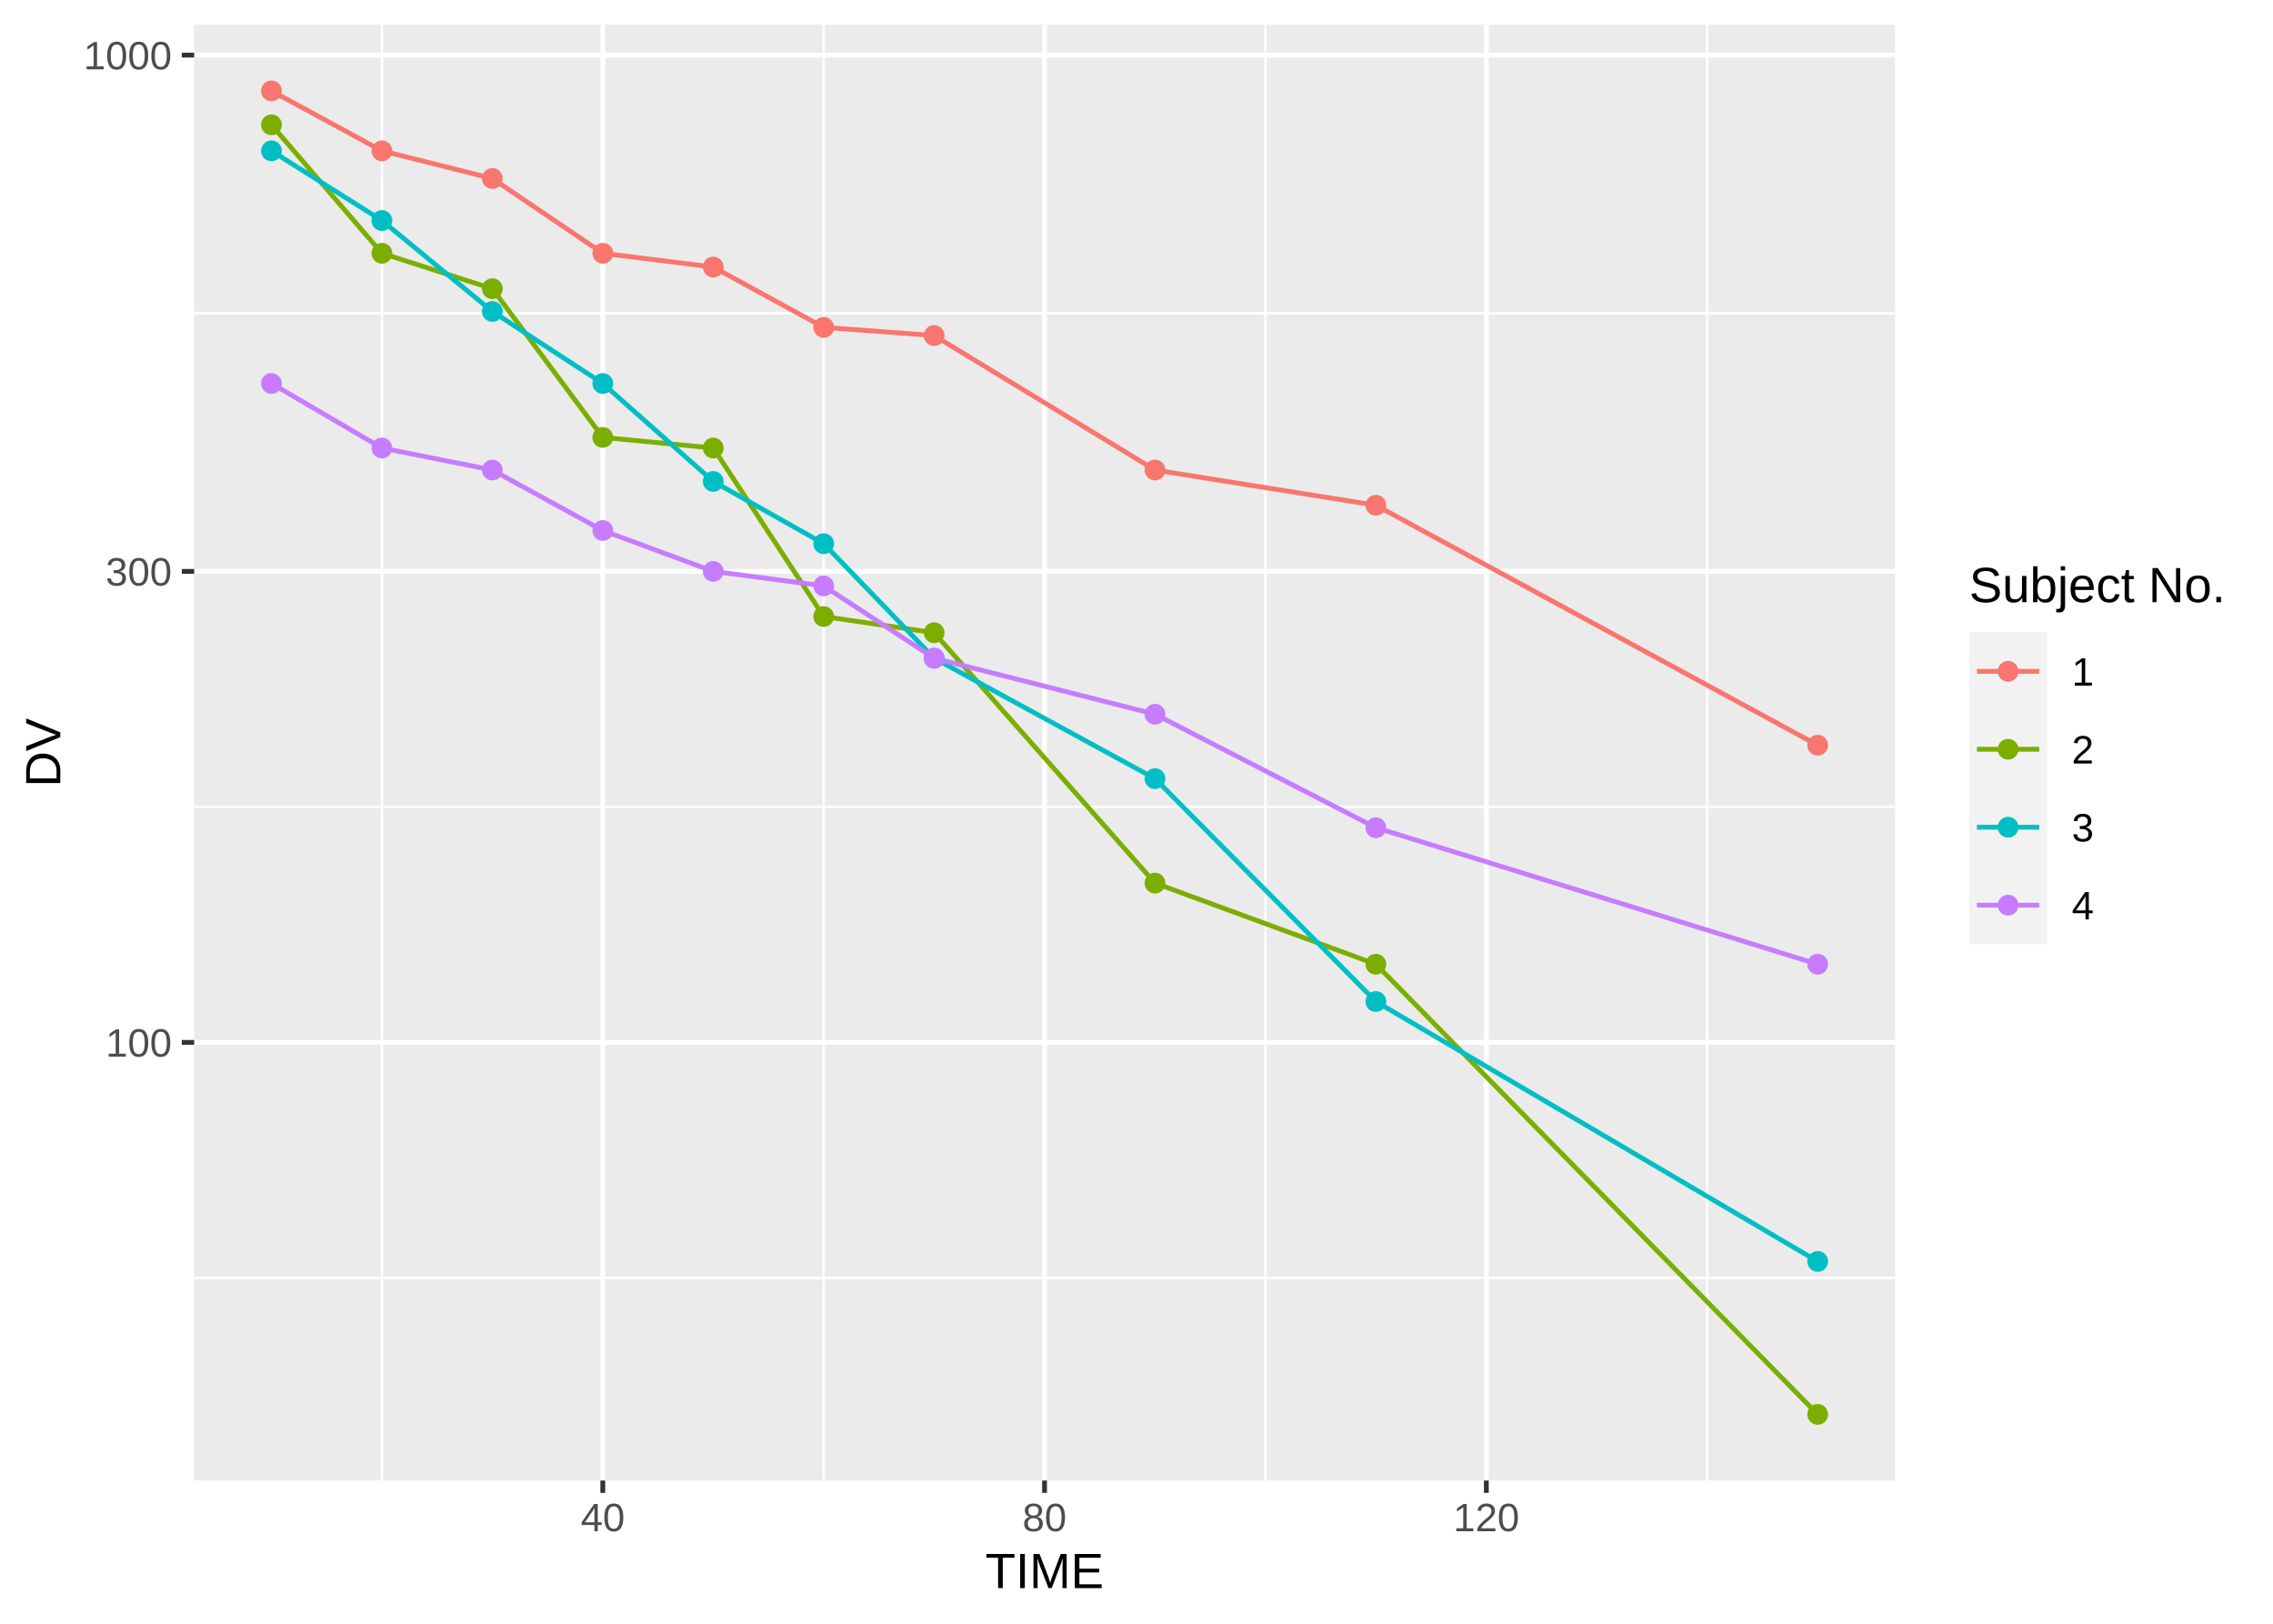
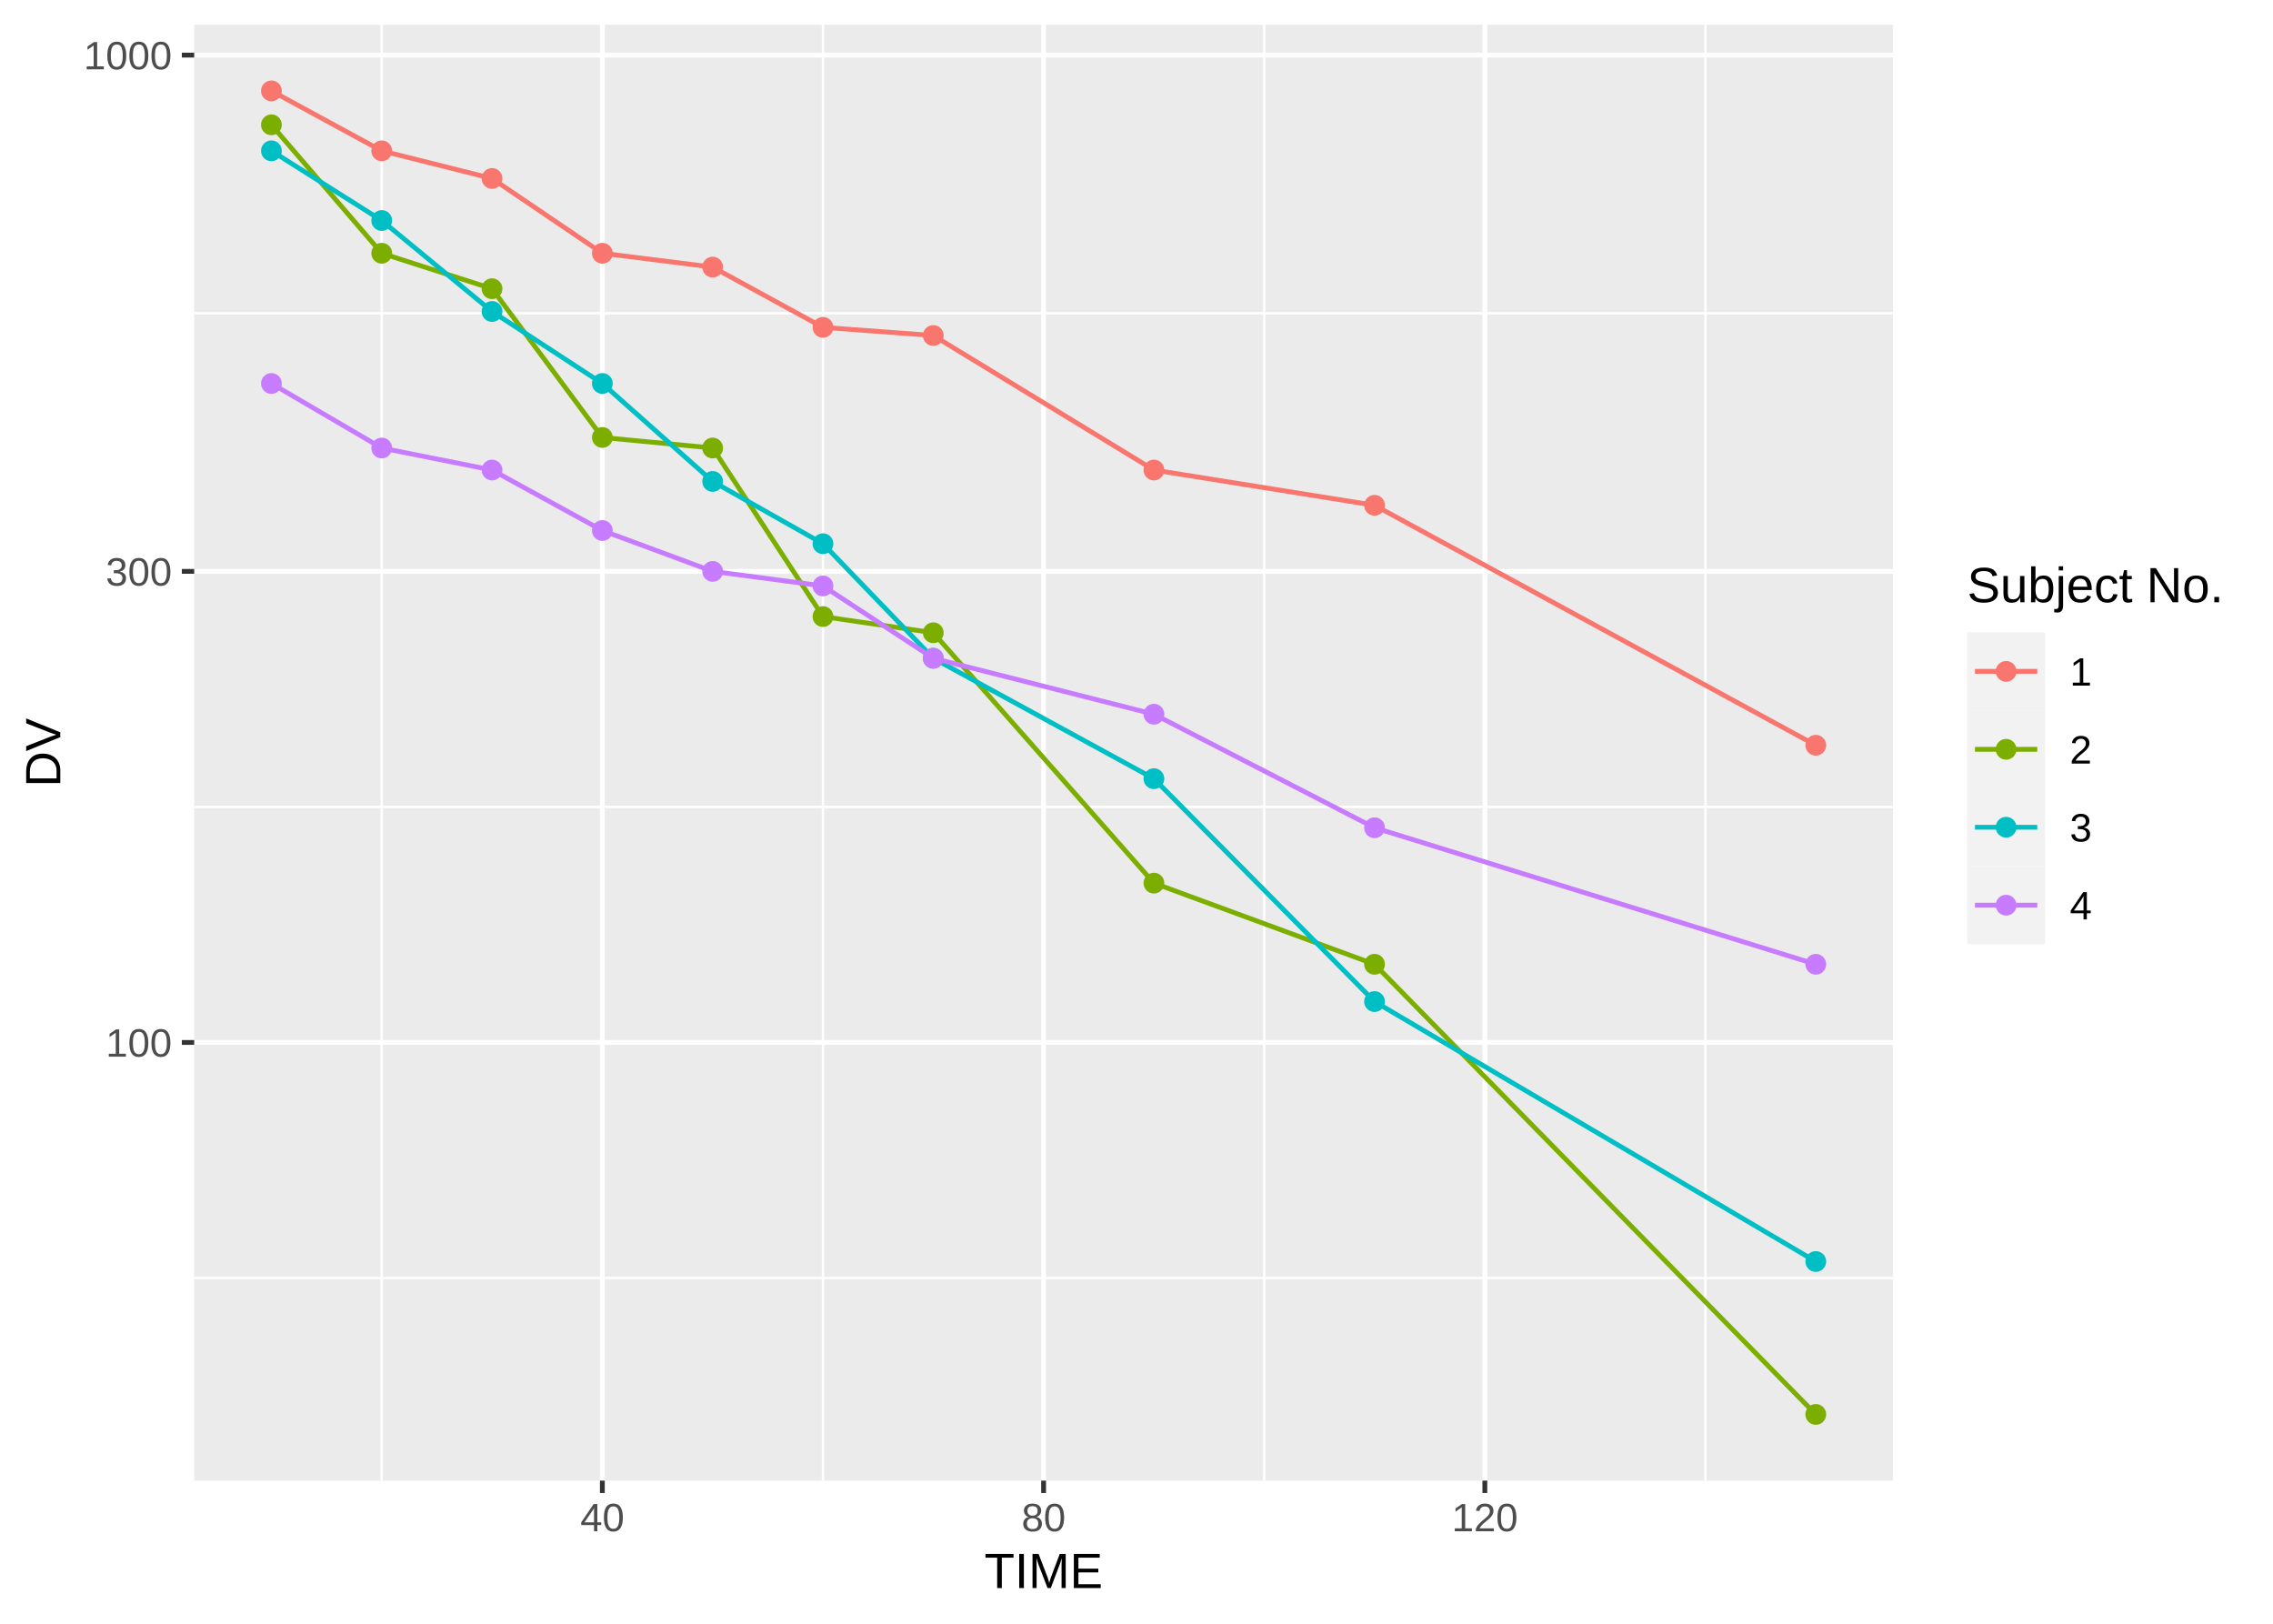
<svg xmlns="http://www.w3.org/2000/svg" class="svglite" width="504.00pt" height="360.00pt" viewBox="0 0 504.00 360.00">
  <defs>
    <style type="text/css">
    .svglite line, .svglite polyline, .svglite polygon, .svglite path, .svglite rect, .svglite circle {
      fill: none;
      stroke: #000000;
      stroke-linecap: round;
      stroke-linejoin: round;
      stroke-miterlimit: 10.00;
    }
    .svglite text {
      white-space: pre;
    }
  </style>
  </defs>
  <rect width="100%" height="100%" style="stroke: none; fill: #FFFFFF;" />
  <defs>
    <clipPath id="cpMC4wMHw1MDQuMDB8MC4wMHwzNjAuMDA=">
      <rect x="0.00" y="0.00" width="504.00" height="360.00" />
    </clipPath>
  </defs>
  <g clip-path="url(#cpMC4wMHw1MDQuMDB8MC4wMHwzNjAuMDA=)">
    <rect x="0.00" y="0.00" width="504.00" height="360.00" style="stroke-width: 1.07; stroke: #FFFFFF; fill: #FFFFFF;" />
  </g>
  <defs>
-     <clipPath id="cpNDMuMDV8NDIwLjE4fDUuNDh8MzI4LjI1">
-       <rect x="43.05" y="5.48" width="377.14" height="322.77" />
+     <clipPath id="cpNDMuMDZ8NDE5Ljc0fDUuNDh8MzI4LjI3">
+       <rect x="43.06" y="5.48" width="376.68" height="322.79" />
    </clipPath>
  </defs>
-   <g clip-path="url(#cpNDMuMDV8NDIwLjE4fDUuNDh8MzI4LjI1)">
-     <rect x="43.05" y="5.48" width="377.14" height="322.77" style="stroke-width: 1.07; stroke: none; fill: #EBEBEB;" />
-     <polyline points="43.05,283.33 420.18,283.33 " style="stroke-width: 0.53; stroke: #FFFFFF; stroke-linecap: butt;" />
-     <polyline points="43.05,178.89 420.18,178.89 " style="stroke-width: 0.53; stroke: #FFFFFF; stroke-linecap: butt;" />
-     <polyline points="43.05,69.45 420.18,69.45 " style="stroke-width: 0.53; stroke: #FFFFFF; stroke-linecap: butt;" />
-     <polyline points="84.68,328.25 84.68,5.48 " style="stroke-width: 0.53; stroke: #FFFFFF; stroke-linecap: butt;" />
-     <polyline points="182.64,328.25 182.64,5.48 " style="stroke-width: 0.53; stroke: #FFFFFF; stroke-linecap: butt;" />
-     <polyline points="280.59,328.25 280.59,5.48 " style="stroke-width: 0.53; stroke: #FFFFFF; stroke-linecap: butt;" />
-     <polyline points="378.55,328.25 378.55,5.48 " style="stroke-width: 0.53; stroke: #FFFFFF; stroke-linecap: butt;" />
-     <polyline points="43.05,231.11 420.18,231.11 " style="stroke-width: 1.07; stroke: #FFFFFF; stroke-linecap: butt;" />
-     <polyline points="43.05,126.68 420.18,126.68 " style="stroke-width: 1.07; stroke: #FFFFFF; stroke-linecap: butt;" />
-     <polyline points="43.05,12.22 420.18,12.22 " style="stroke-width: 1.07; stroke: #FFFFFF; stroke-linecap: butt;" />
-     <polyline points="133.66,328.25 133.66,5.48 " style="stroke-width: 1.07; stroke: #FFFFFF; stroke-linecap: butt;" />
-     <polyline points="231.61,328.25 231.61,5.48 " style="stroke-width: 1.07; stroke: #FFFFFF; stroke-linecap: butt;" />
-     <polyline points="329.57,328.25 329.57,5.48 " style="stroke-width: 1.07; stroke: #FFFFFF; stroke-linecap: butt;" />
-     <polyline points="60.19,20.15 84.68,33.44 109.17,39.57 133.66,56.15 158.15,59.21 182.64,72.58 207.13,74.39 256.10,104.21 305.08,112.02 403.04,165.22 " style="stroke-width: 1.07; stroke: #F8766D; stroke-linecap: butt;" />
-     <polyline points="60.19,27.67 84.68,56.15 109.17,64.01 133.66,96.98 158.15,99.33 182.64,136.69 207.13,140.28 256.10,195.79 305.08,213.78 403.04,313.58 " style="stroke-width: 1.07; stroke: #7CAE00; stroke-linecap: butt;" />
-     <polyline points="60.19,33.44 84.68,48.89 109.17,69.06 133.66,85.02 158.15,106.74 182.64,120.54 207.13,145.93 256.10,172.63 305.08,222.05 403.04,279.67 " style="stroke-width: 1.07; stroke: #00BFC4; stroke-linecap: butt;" />
-     <polyline points="60.19,85.02 84.68,99.33 109.17,104.21 133.66,117.62 158.15,126.68 182.64,129.90 207.13,145.93 256.10,158.35 305.08,183.51 403.04,213.78 " style="stroke-width: 1.07; stroke: #C77CFF; stroke-linecap: butt;" />
-     <circle cx="60.19" cy="20.15" r="1.95" style="stroke-width: 0.71; stroke: #F8766D; fill: #F8766D;" />
-     <circle cx="84.68" cy="33.44" r="1.95" style="stroke-width: 0.71; stroke: #F8766D; fill: #F8766D;" />
-     <circle cx="109.17" cy="39.57" r="1.95" style="stroke-width: 0.71; stroke: #F8766D; fill: #F8766D;" />
-     <circle cx="133.66" cy="56.15" r="1.95" style="stroke-width: 0.71; stroke: #F8766D; fill: #F8766D;" />
-     <circle cx="158.15" cy="59.21" r="1.95" style="stroke-width: 0.71; stroke: #F8766D; fill: #F8766D;" />
-     <circle cx="182.64" cy="72.58" r="1.95" style="stroke-width: 0.71; stroke: #F8766D; fill: #F8766D;" />
-     <circle cx="207.13" cy="74.39" r="1.95" style="stroke-width: 0.71; stroke: #F8766D; fill: #F8766D;" />
-     <circle cx="256.10" cy="104.21" r="1.95" style="stroke-width: 0.71; stroke: #F8766D; fill: #F8766D;" />
-     <circle cx="305.08" cy="112.02" r="1.95" style="stroke-width: 0.71; stroke: #F8766D; fill: #F8766D;" />
-     <circle cx="403.04" cy="165.22" r="1.95" style="stroke-width: 0.71; stroke: #F8766D; fill: #F8766D;" />
-     <circle cx="60.19" cy="27.67" r="1.95" style="stroke-width: 0.71; stroke: #7CAE00; fill: #7CAE00;" />
-     <circle cx="84.68" cy="56.15" r="1.95" style="stroke-width: 0.71; stroke: #7CAE00; fill: #7CAE00;" />
-     <circle cx="109.17" cy="64.01" r="1.95" style="stroke-width: 0.71; stroke: #7CAE00; fill: #7CAE00;" />
-     <circle cx="133.66" cy="96.98" r="1.95" style="stroke-width: 0.71; stroke: #7CAE00; fill: #7CAE00;" />
-     <circle cx="158.15" cy="99.33" r="1.95" style="stroke-width: 0.71; stroke: #7CAE00; fill: #7CAE00;" />
-     <circle cx="182.64" cy="136.69" r="1.95" style="stroke-width: 0.71; stroke: #7CAE00; fill: #7CAE00;" />
-     <circle cx="207.13" cy="140.28" r="1.95" style="stroke-width: 0.71; stroke: #7CAE00; fill: #7CAE00;" />
-     <circle cx="256.10" cy="195.79" r="1.95" style="stroke-width: 0.71; stroke: #7CAE00; fill: #7CAE00;" />
-     <circle cx="305.08" cy="213.78" r="1.95" style="stroke-width: 0.71; stroke: #7CAE00; fill: #7CAE00;" />
-     <circle cx="403.04" cy="313.58" r="1.95" style="stroke-width: 0.71; stroke: #7CAE00; fill: #7CAE00;" />
-     <circle cx="60.19" cy="33.44" r="1.95" style="stroke-width: 0.71; stroke: #00BFC4; fill: #00BFC4;" />
-     <circle cx="84.68" cy="48.89" r="1.95" style="stroke-width: 0.71; stroke: #00BFC4; fill: #00BFC4;" />
-     <circle cx="109.17" cy="69.06" r="1.95" style="stroke-width: 0.71; stroke: #00BFC4; fill: #00BFC4;" />
-     <circle cx="133.66" cy="85.02" r="1.95" style="stroke-width: 0.71; stroke: #00BFC4; fill: #00BFC4;" />
-     <circle cx="158.15" cy="106.74" r="1.95" style="stroke-width: 0.71; stroke: #00BFC4; fill: #00BFC4;" />
-     <circle cx="182.64" cy="120.54" r="1.95" style="stroke-width: 0.71; stroke: #00BFC4; fill: #00BFC4;" />
-     <circle cx="207.13" cy="145.93" r="1.95" style="stroke-width: 0.71; stroke: #00BFC4; fill: #00BFC4;" />
-     <circle cx="256.10" cy="172.63" r="1.95" style="stroke-width: 0.71; stroke: #00BFC4; fill: #00BFC4;" />
-     <circle cx="305.08" cy="222.05" r="1.95" style="stroke-width: 0.71; stroke: #00BFC4; fill: #00BFC4;" />
-     <circle cx="403.04" cy="279.67" r="1.95" style="stroke-width: 0.71; stroke: #00BFC4; fill: #00BFC4;" />
-     <circle cx="60.19" cy="85.02" r="1.95" style="stroke-width: 0.71; stroke: #C77CFF; fill: #C77CFF;" />
-     <circle cx="84.68" cy="99.33" r="1.95" style="stroke-width: 0.71; stroke: #C77CFF; fill: #C77CFF;" />
-     <circle cx="109.17" cy="104.21" r="1.95" style="stroke-width: 0.71; stroke: #C77CFF; fill: #C77CFF;" />
-     <circle cx="133.66" cy="117.62" r="1.95" style="stroke-width: 0.71; stroke: #C77CFF; fill: #C77CFF;" />
-     <circle cx="158.15" cy="126.68" r="1.95" style="stroke-width: 0.71; stroke: #C77CFF; fill: #C77CFF;" />
-     <circle cx="182.64" cy="129.90" r="1.95" style="stroke-width: 0.71; stroke: #C77CFF; fill: #C77CFF;" />
-     <circle cx="207.13" cy="145.93" r="1.95" style="stroke-width: 0.71; stroke: #C77CFF; fill: #C77CFF;" />
-     <circle cx="256.10" cy="158.35" r="1.95" style="stroke-width: 0.71; stroke: #C77CFF; fill: #C77CFF;" />
-     <circle cx="305.08" cy="183.51" r="1.95" style="stroke-width: 0.71; stroke: #C77CFF; fill: #C77CFF;" />
-     <circle cx="403.04" cy="213.78" r="1.95" style="stroke-width: 0.71; stroke: #C77CFF; fill: #C77CFF;" />
+   <g clip-path="url(#cpNDMuMDZ8NDE5Ljc0fDUuNDh8MzI4LjI3)">
+     <rect x="43.06" y="5.48" width="376.68" height="322.79" style="stroke-width: 1.07; stroke: none; fill: #EBEBEB;" />
+     <polyline points="43.06,283.34 419.74,283.34 " style="stroke-width: 0.53; stroke: #FFFFFF; stroke-linecap: butt;" />
+     <polyline points="43.06,178.90 419.74,178.90 " style="stroke-width: 0.53; stroke: #FFFFFF; stroke-linecap: butt;" />
+     <polyline points="43.06,69.45 419.74,69.45 " style="stroke-width: 0.53; stroke: #FFFFFF; stroke-linecap: butt;" />
+     <polyline points="84.64,328.27 84.64,5.48 " style="stroke-width: 0.53; stroke: #FFFFFF; stroke-linecap: butt;" />
+     <polyline points="182.48,328.27 182.48,5.48 " style="stroke-width: 0.53; stroke: #FFFFFF; stroke-linecap: butt;" />
+     <polyline points="280.32,328.27 280.32,5.48 " style="stroke-width: 0.53; stroke: #FFFFFF; stroke-linecap: butt;" />
+     <polyline points="378.16,328.27 378.16,5.48 " style="stroke-width: 0.53; stroke: #FFFFFF; stroke-linecap: butt;" />
+     <polyline points="43.06,231.12 419.74,231.12 " style="stroke-width: 1.07; stroke: #FFFFFF; stroke-linecap: butt;" />
+     <polyline points="43.06,126.68 419.74,126.68 " style="stroke-width: 1.07; stroke: #FFFFFF; stroke-linecap: butt;" />
+     <polyline points="43.06,12.22 419.74,12.22 " style="stroke-width: 1.07; stroke: #FFFFFF; stroke-linecap: butt;" />
+     <polyline points="133.56,328.27 133.56,5.48 " style="stroke-width: 1.07; stroke: #FFFFFF; stroke-linecap: butt;" />
+     <polyline points="231.40,328.27 231.40,5.48 " style="stroke-width: 1.07; stroke: #FFFFFF; stroke-linecap: butt;" />
+     <polyline points="329.24,328.27 329.24,5.48 " style="stroke-width: 1.07; stroke: #FFFFFF; stroke-linecap: butt;" />
+     <polyline points="60.18,20.15 84.64,33.44 109.10,39.57 133.56,56.15 158.02,59.22 182.48,72.58 206.94,74.39 255.86,104.21 304.78,112.03 402.62,165.23 " style="stroke-width: 1.07; stroke: #F8766D; stroke-linecap: butt;" />
+     <polyline points="60.18,27.67 84.64,56.15 109.10,64.01 133.56,96.99 158.02,99.33 182.48,136.70 206.94,140.29 255.86,195.80 304.78,213.79 402.62,313.59 " style="stroke-width: 1.07; stroke: #7CAE00; stroke-linecap: butt;" />
+     <polyline points="60.18,33.44 84.64,48.89 109.10,69.06 133.56,85.02 158.02,106.74 182.48,120.55 206.94,145.94 255.86,172.64 304.78,222.06 402.62,279.69 " style="stroke-width: 1.07; stroke: #00BFC4; stroke-linecap: butt;" />
+     <polyline points="60.18,85.02 84.64,99.33 109.10,104.21 133.56,117.62 158.02,126.68 182.48,129.91 206.94,145.94 255.86,158.35 304.78,183.52 402.62,213.79 " style="stroke-width: 1.07; stroke: #C77CFF; stroke-linecap: butt;" />
+     <circle cx="60.18" cy="20.15" r="1.95" style="stroke-width: 0.71; stroke: #F8766D; fill: #F8766D;" />
+     <circle cx="84.64" cy="33.44" r="1.95" style="stroke-width: 0.71; stroke: #F8766D; fill: #F8766D;" />
+     <circle cx="109.10" cy="39.57" r="1.95" style="stroke-width: 0.71; stroke: #F8766D; fill: #F8766D;" />
+     <circle cx="133.56" cy="56.15" r="1.95" style="stroke-width: 0.71; stroke: #F8766D; fill: #F8766D;" />
+     <circle cx="158.02" cy="59.22" r="1.95" style="stroke-width: 0.71; stroke: #F8766D; fill: #F8766D;" />
+     <circle cx="182.48" cy="72.58" r="1.95" style="stroke-width: 0.71; stroke: #F8766D; fill: #F8766D;" />
+     <circle cx="206.94" cy="74.39" r="1.95" style="stroke-width: 0.71; stroke: #F8766D; fill: #F8766D;" />
+     <circle cx="255.86" cy="104.21" r="1.95" style="stroke-width: 0.71; stroke: #F8766D; fill: #F8766D;" />
+     <circle cx="304.78" cy="112.03" r="1.95" style="stroke-width: 0.71; stroke: #F8766D; fill: #F8766D;" />
+     <circle cx="402.62" cy="165.23" r="1.95" style="stroke-width: 0.71; stroke: #F8766D; fill: #F8766D;" />
+     <circle cx="60.18" cy="27.67" r="1.95" style="stroke-width: 0.71; stroke: #7CAE00; fill: #7CAE00;" />
+     <circle cx="84.64" cy="56.15" r="1.95" style="stroke-width: 0.71; stroke: #7CAE00; fill: #7CAE00;" />
+     <circle cx="109.10" cy="64.01" r="1.95" style="stroke-width: 0.71; stroke: #7CAE00; fill: #7CAE00;" />
+     <circle cx="133.56" cy="96.99" r="1.95" style="stroke-width: 0.71; stroke: #7CAE00; fill: #7CAE00;" />
+     <circle cx="158.02" cy="99.33" r="1.95" style="stroke-width: 0.71; stroke: #7CAE00; fill: #7CAE00;" />
+     <circle cx="182.48" cy="136.70" r="1.95" style="stroke-width: 0.71; stroke: #7CAE00; fill: #7CAE00;" />
+     <circle cx="206.94" cy="140.29" r="1.95" style="stroke-width: 0.71; stroke: #7CAE00; fill: #7CAE00;" />
+     <circle cx="255.86" cy="195.80" r="1.95" style="stroke-width: 0.71; stroke: #7CAE00; fill: #7CAE00;" />
+     <circle cx="304.78" cy="213.79" r="1.95" style="stroke-width: 0.71; stroke: #7CAE00; fill: #7CAE00;" />
+     <circle cx="402.62" cy="313.59" r="1.95" style="stroke-width: 0.71; stroke: #7CAE00; fill: #7CAE00;" />
+     <circle cx="60.18" cy="33.44" r="1.95" style="stroke-width: 0.71; stroke: #00BFC4; fill: #00BFC4;" />
+     <circle cx="84.64" cy="48.89" r="1.95" style="stroke-width: 0.71; stroke: #00BFC4; fill: #00BFC4;" />
+     <circle cx="109.10" cy="69.06" r="1.95" style="stroke-width: 0.71; stroke: #00BFC4; fill: #00BFC4;" />
+     <circle cx="133.56" cy="85.02" r="1.95" style="stroke-width: 0.71; stroke: #00BFC4; fill: #00BFC4;" />
+     <circle cx="158.02" cy="106.74" r="1.95" style="stroke-width: 0.71; stroke: #00BFC4; fill: #00BFC4;" />
+     <circle cx="182.48" cy="120.55" r="1.95" style="stroke-width: 0.71; stroke: #00BFC4; fill: #00BFC4;" />
+     <circle cx="206.94" cy="145.94" r="1.95" style="stroke-width: 0.71; stroke: #00BFC4; fill: #00BFC4;" />
+     <circle cx="255.86" cy="172.64" r="1.95" style="stroke-width: 0.71; stroke: #00BFC4; fill: #00BFC4;" />
+     <circle cx="304.78" cy="222.06" r="1.95" style="stroke-width: 0.71; stroke: #00BFC4; fill: #00BFC4;" />
+     <circle cx="402.62" cy="279.69" r="1.95" style="stroke-width: 0.71; stroke: #00BFC4; fill: #00BFC4;" />
+     <circle cx="60.18" cy="85.02" r="1.95" style="stroke-width: 0.71; stroke: #C77CFF; fill: #C77CFF;" />
+     <circle cx="84.64" cy="99.33" r="1.95" style="stroke-width: 0.71; stroke: #C77CFF; fill: #C77CFF;" />
+     <circle cx="109.10" cy="104.21" r="1.95" style="stroke-width: 0.71; stroke: #C77CFF; fill: #C77CFF;" />
+     <circle cx="133.56" cy="117.62" r="1.95" style="stroke-width: 0.71; stroke: #C77CFF; fill: #C77CFF;" />
+     <circle cx="158.02" cy="126.68" r="1.95" style="stroke-width: 0.71; stroke: #C77CFF; fill: #C77CFF;" />
+     <circle cx="182.48" cy="129.91" r="1.95" style="stroke-width: 0.71; stroke: #C77CFF; fill: #C77CFF;" />
+     <circle cx="206.94" cy="145.94" r="1.95" style="stroke-width: 0.71; stroke: #C77CFF; fill: #C77CFF;" />
+     <circle cx="255.86" cy="158.35" r="1.95" style="stroke-width: 0.71; stroke: #C77CFF; fill: #C77CFF;" />
+     <circle cx="304.78" cy="183.52" r="1.95" style="stroke-width: 0.71; stroke: #C77CFF; fill: #C77CFF;" />
+     <circle cx="402.62" cy="213.79" r="1.95" style="stroke-width: 0.71; stroke: #C77CFF; fill: #C77CFF;" />
  </g>
  <g clip-path="url(#cpMC4wMHw1MDQuMDB8MC4wMHwzNjAuMDA=)">
-     <text x="38.11" y="234.27" text-anchor="end" style="font-size: 8.80px;fill: #4D4D4D; font-family: &quot;Arial&quot;;" textLength="14.69px" lengthAdjust="spacingAndGlyphs">100</text>
-     <text x="38.11" y="129.83" text-anchor="end" style="font-size: 8.80px;fill: #4D4D4D; font-family: &quot;Arial&quot;;" textLength="14.69px" lengthAdjust="spacingAndGlyphs">300</text>
-     <text x="38.11" y="15.38" text-anchor="end" style="font-size: 8.80px;fill: #4D4D4D; font-family: &quot;Arial&quot;;" textLength="19.58px" lengthAdjust="spacingAndGlyphs">1000</text>
-     <polyline points="40.31,231.11 43.05,231.11 " style="stroke-width: 1.07; stroke: #333333; stroke-linecap: butt;" />
-     <polyline points="40.31,126.68 43.05,126.68 " style="stroke-width: 1.07; stroke: #333333; stroke-linecap: butt;" />
-     <polyline points="40.31,12.22 43.05,12.22 " style="stroke-width: 1.07; stroke: #333333; stroke-linecap: butt;" />
-     <polyline points="133.66,330.99 133.66,328.25 " style="stroke-width: 1.07; stroke: #333333; stroke-linecap: butt;" />
-     <polyline points="231.61,330.99 231.61,328.25 " style="stroke-width: 1.07; stroke: #333333; stroke-linecap: butt;" />
-     <polyline points="329.57,330.99 329.57,328.25 " style="stroke-width: 1.07; stroke: #333333; stroke-linecap: butt;" />
-     <text x="133.66" y="339.49" text-anchor="middle" style="font-size: 8.80px;fill: #4D4D4D; font-family: &quot;Arial&quot;;" textLength="9.79px" lengthAdjust="spacingAndGlyphs">40</text>
-     <text x="231.61" y="339.49" text-anchor="middle" style="font-size: 8.80px;fill: #4D4D4D; font-family: &quot;Arial&quot;;" textLength="9.79px" lengthAdjust="spacingAndGlyphs">80</text>
-     <text x="329.57" y="339.49" text-anchor="middle" style="font-size: 8.80px;fill: #4D4D4D; font-family: &quot;Arial&quot;;" textLength="14.69px" lengthAdjust="spacingAndGlyphs">120</text>
-     <text x="231.61" y="352.10" text-anchor="middle" style="font-size: 11.00px; font-family: &quot;Arial&quot;;" textLength="26.27px" lengthAdjust="spacingAndGlyphs">TIME</text>
+     <text x="38.13" y="234.28" text-anchor="end" style="font-size: 8.80px;fill: #4D4D4D; font-family: &quot;Arial&quot;;" textLength="14.69px" lengthAdjust="spacingAndGlyphs">100</text>
+     <text x="38.13" y="129.84" text-anchor="end" style="font-size: 8.80px;fill: #4D4D4D; font-family: &quot;Arial&quot;;" textLength="14.69px" lengthAdjust="spacingAndGlyphs">300</text>
+     <text x="38.13" y="15.38" text-anchor="end" style="font-size: 8.80px;fill: #4D4D4D; font-family: &quot;Arial&quot;;" textLength="19.58px" lengthAdjust="spacingAndGlyphs">1000</text>
+     <polyline points="40.32,231.12 43.06,231.12 " style="stroke-width: 1.07; stroke: #333333; stroke-linecap: butt;" />
+     <polyline points="40.32,126.68 43.06,126.68 " style="stroke-width: 1.07; stroke: #333333; stroke-linecap: butt;" />
+     <polyline points="40.32,12.22 43.06,12.22 " style="stroke-width: 1.07; stroke: #333333; stroke-linecap: butt;" />
+     <polyline points="133.56,331.01 133.56,328.27 " style="stroke-width: 1.07; stroke: #333333; stroke-linecap: butt;" />
+     <polyline points="231.40,331.01 231.40,328.27 " style="stroke-width: 1.07; stroke: #333333; stroke-linecap: butt;" />
+     <polyline points="329.24,331.01 329.24,328.27 " style="stroke-width: 1.07; stroke: #333333; stroke-linecap: butt;" />
+     <text x="133.56" y="339.50" text-anchor="middle" style="font-size: 8.80px;fill: #4D4D4D; font-family: &quot;Arial&quot;;" textLength="9.79px" lengthAdjust="spacingAndGlyphs">40</text>
+     <text x="231.40" y="339.50" text-anchor="middle" style="font-size: 8.80px;fill: #4D4D4D; font-family: &quot;Arial&quot;;" textLength="9.79px" lengthAdjust="spacingAndGlyphs">80</text>
+     <text x="329.24" y="339.50" text-anchor="middle" style="font-size: 8.80px;fill: #4D4D4D; font-family: &quot;Arial&quot;;" textLength="14.69px" lengthAdjust="spacingAndGlyphs">120</text>
+     <text x="231.40" y="352.09" text-anchor="middle" style="font-size: 11.00px; font-family: &quot;Arial&quot;;" textLength="26.27px" lengthAdjust="spacingAndGlyphs">TIME</text>
    <text transform="translate(13.37,166.87) rotate(-90)" text-anchor="middle" style="font-size: 11.00px; font-family: &quot;Arial&quot;;" textLength="15.28px" lengthAdjust="spacingAndGlyphs">DV</text>
-     <rect x="431.14" y="118.93" width="67.38" height="95.88" style="stroke-width: 1.07; stroke: none; fill: #FFFFFF;" />
-     <text x="436.62" y="133.51" style="font-size: 11.00px; font-family: &quot;Arial&quot;;" textLength="56.86px" lengthAdjust="spacingAndGlyphs">Subject No.</text>
-     <rect x="436.62" y="140.20" width="17.28" height="17.28" style="stroke-width: 1.07; stroke: none; fill: #F2F2F2;" />
-     <line x1="438.35" y1="148.84" x2="452.17" y2="148.84" style="stroke-width: 1.07; stroke: #F8766D; stroke-linecap: butt;" />
-     <circle cx="445.26" cy="148.84" r="1.95" style="stroke-width: 0.71; stroke: #F8766D; fill: #F8766D;" />
-     <rect x="436.62" y="157.48" width="17.28" height="17.28" style="stroke-width: 1.07; stroke: none; fill: #F2F2F2;" />
-     <line x1="438.35" y1="166.12" x2="452.17" y2="166.12" style="stroke-width: 1.07; stroke: #7CAE00; stroke-linecap: butt;" />
-     <circle cx="445.26" cy="166.12" r="1.95" style="stroke-width: 0.71; stroke: #7CAE00; fill: #7CAE00;" />
-     <rect x="436.62" y="174.76" width="17.28" height="17.28" style="stroke-width: 1.07; stroke: none; fill: #F2F2F2;" />
-     <line x1="438.35" y1="183.40" x2="452.17" y2="183.40" style="stroke-width: 1.07; stroke: #00BFC4; stroke-linecap: butt;" />
-     <circle cx="445.26" cy="183.40" r="1.95" style="stroke-width: 0.71; stroke: #00BFC4; fill: #00BFC4;" />
-     <rect x="436.62" y="192.04" width="17.28" height="17.28" style="stroke-width: 1.07; stroke: none; fill: #F2F2F2;" />
-     <line x1="438.35" y1="200.68" x2="452.17" y2="200.68" style="stroke-width: 1.07; stroke: #C77CFF; stroke-linecap: butt;" />
-     <circle cx="445.26" cy="200.68" r="1.95" style="stroke-width: 0.71; stroke: #C77CFF; fill: #C77CFF;" />
-     <text x="459.38" y="152.00" style="font-size: 8.80px; font-family: &quot;Arial&quot;;" textLength="4.90px" lengthAdjust="spacingAndGlyphs">1</text>
-     <text x="459.38" y="169.28" style="font-size: 8.80px; font-family: &quot;Arial&quot;;" textLength="4.90px" lengthAdjust="spacingAndGlyphs">2</text>
-     <text x="459.38" y="186.56" style="font-size: 8.80px; font-family: &quot;Arial&quot;;" textLength="4.90px" lengthAdjust="spacingAndGlyphs">3</text>
-     <text x="459.38" y="203.84" style="font-size: 8.80px; font-family: &quot;Arial&quot;;" textLength="4.90px" lengthAdjust="spacingAndGlyphs">4</text>
+     <rect x="430.70" y="118.93" width="67.82" height="95.88" style="stroke-width: 1.07; stroke: none; fill: #FFFFFF;" />
+     <text x="436.18" y="133.52" style="font-size: 11.00px; font-family: &quot;Arial&quot;;" textLength="56.86px" lengthAdjust="spacingAndGlyphs">Subject No.</text>
+     <rect x="436.18" y="140.21" width="17.28" height="17.28" style="stroke-width: 1.07; stroke: none; fill: #F2F2F2;" />
+     <line x1="437.91" y1="148.85" x2="451.73" y2="148.85" style="stroke-width: 1.07; stroke: #F8766D; stroke-linecap: butt;" />
+     <circle cx="444.82" cy="148.85" r="1.95" style="stroke-width: 0.71; stroke: #F8766D; fill: #F8766D;" />
+     <rect x="436.18" y="157.49" width="17.28" height="17.28" style="stroke-width: 1.07; stroke: none; fill: #F2F2F2;" />
+     <line x1="437.91" y1="166.13" x2="451.73" y2="166.13" style="stroke-width: 1.07; stroke: #7CAE00; stroke-linecap: butt;" />
+     <circle cx="444.82" cy="166.13" r="1.95" style="stroke-width: 0.71; stroke: #7CAE00; fill: #7CAE00;" />
+     <rect x="436.18" y="174.77" width="17.28" height="17.28" style="stroke-width: 1.07; stroke: none; fill: #F2F2F2;" />
+     <line x1="437.91" y1="183.41" x2="451.73" y2="183.41" style="stroke-width: 1.07; stroke: #00BFC4; stroke-linecap: butt;" />
+     <circle cx="444.82" cy="183.41" r="1.95" style="stroke-width: 0.71; stroke: #00BFC4; fill: #00BFC4;" />
+     <rect x="436.18" y="192.05" width="17.28" height="17.28" style="stroke-width: 1.07; stroke: none; fill: #F2F2F2;" />
+     <line x1="437.91" y1="200.69" x2="451.73" y2="200.69" style="stroke-width: 1.07; stroke: #C77CFF; stroke-linecap: butt;" />
+     <circle cx="444.82" cy="200.69" r="1.95" style="stroke-width: 0.71; stroke: #C77CFF; fill: #C77CFF;" />
+     <text x="458.94" y="152.01" style="font-size: 8.80px; font-family: &quot;Arial&quot;;" textLength="4.90px" lengthAdjust="spacingAndGlyphs">1</text>
+     <text x="458.94" y="169.29" style="font-size: 8.80px; font-family: &quot;Arial&quot;;" textLength="4.90px" lengthAdjust="spacingAndGlyphs">2</text>
+     <text x="458.94" y="186.57" style="font-size: 8.80px; font-family: &quot;Arial&quot;;" textLength="4.90px" lengthAdjust="spacingAndGlyphs">3</text>
+     <text x="458.94" y="203.85" style="font-size: 8.80px; font-family: &quot;Arial&quot;;" textLength="4.90px" lengthAdjust="spacingAndGlyphs">4</text>
  </g>
</svg>
